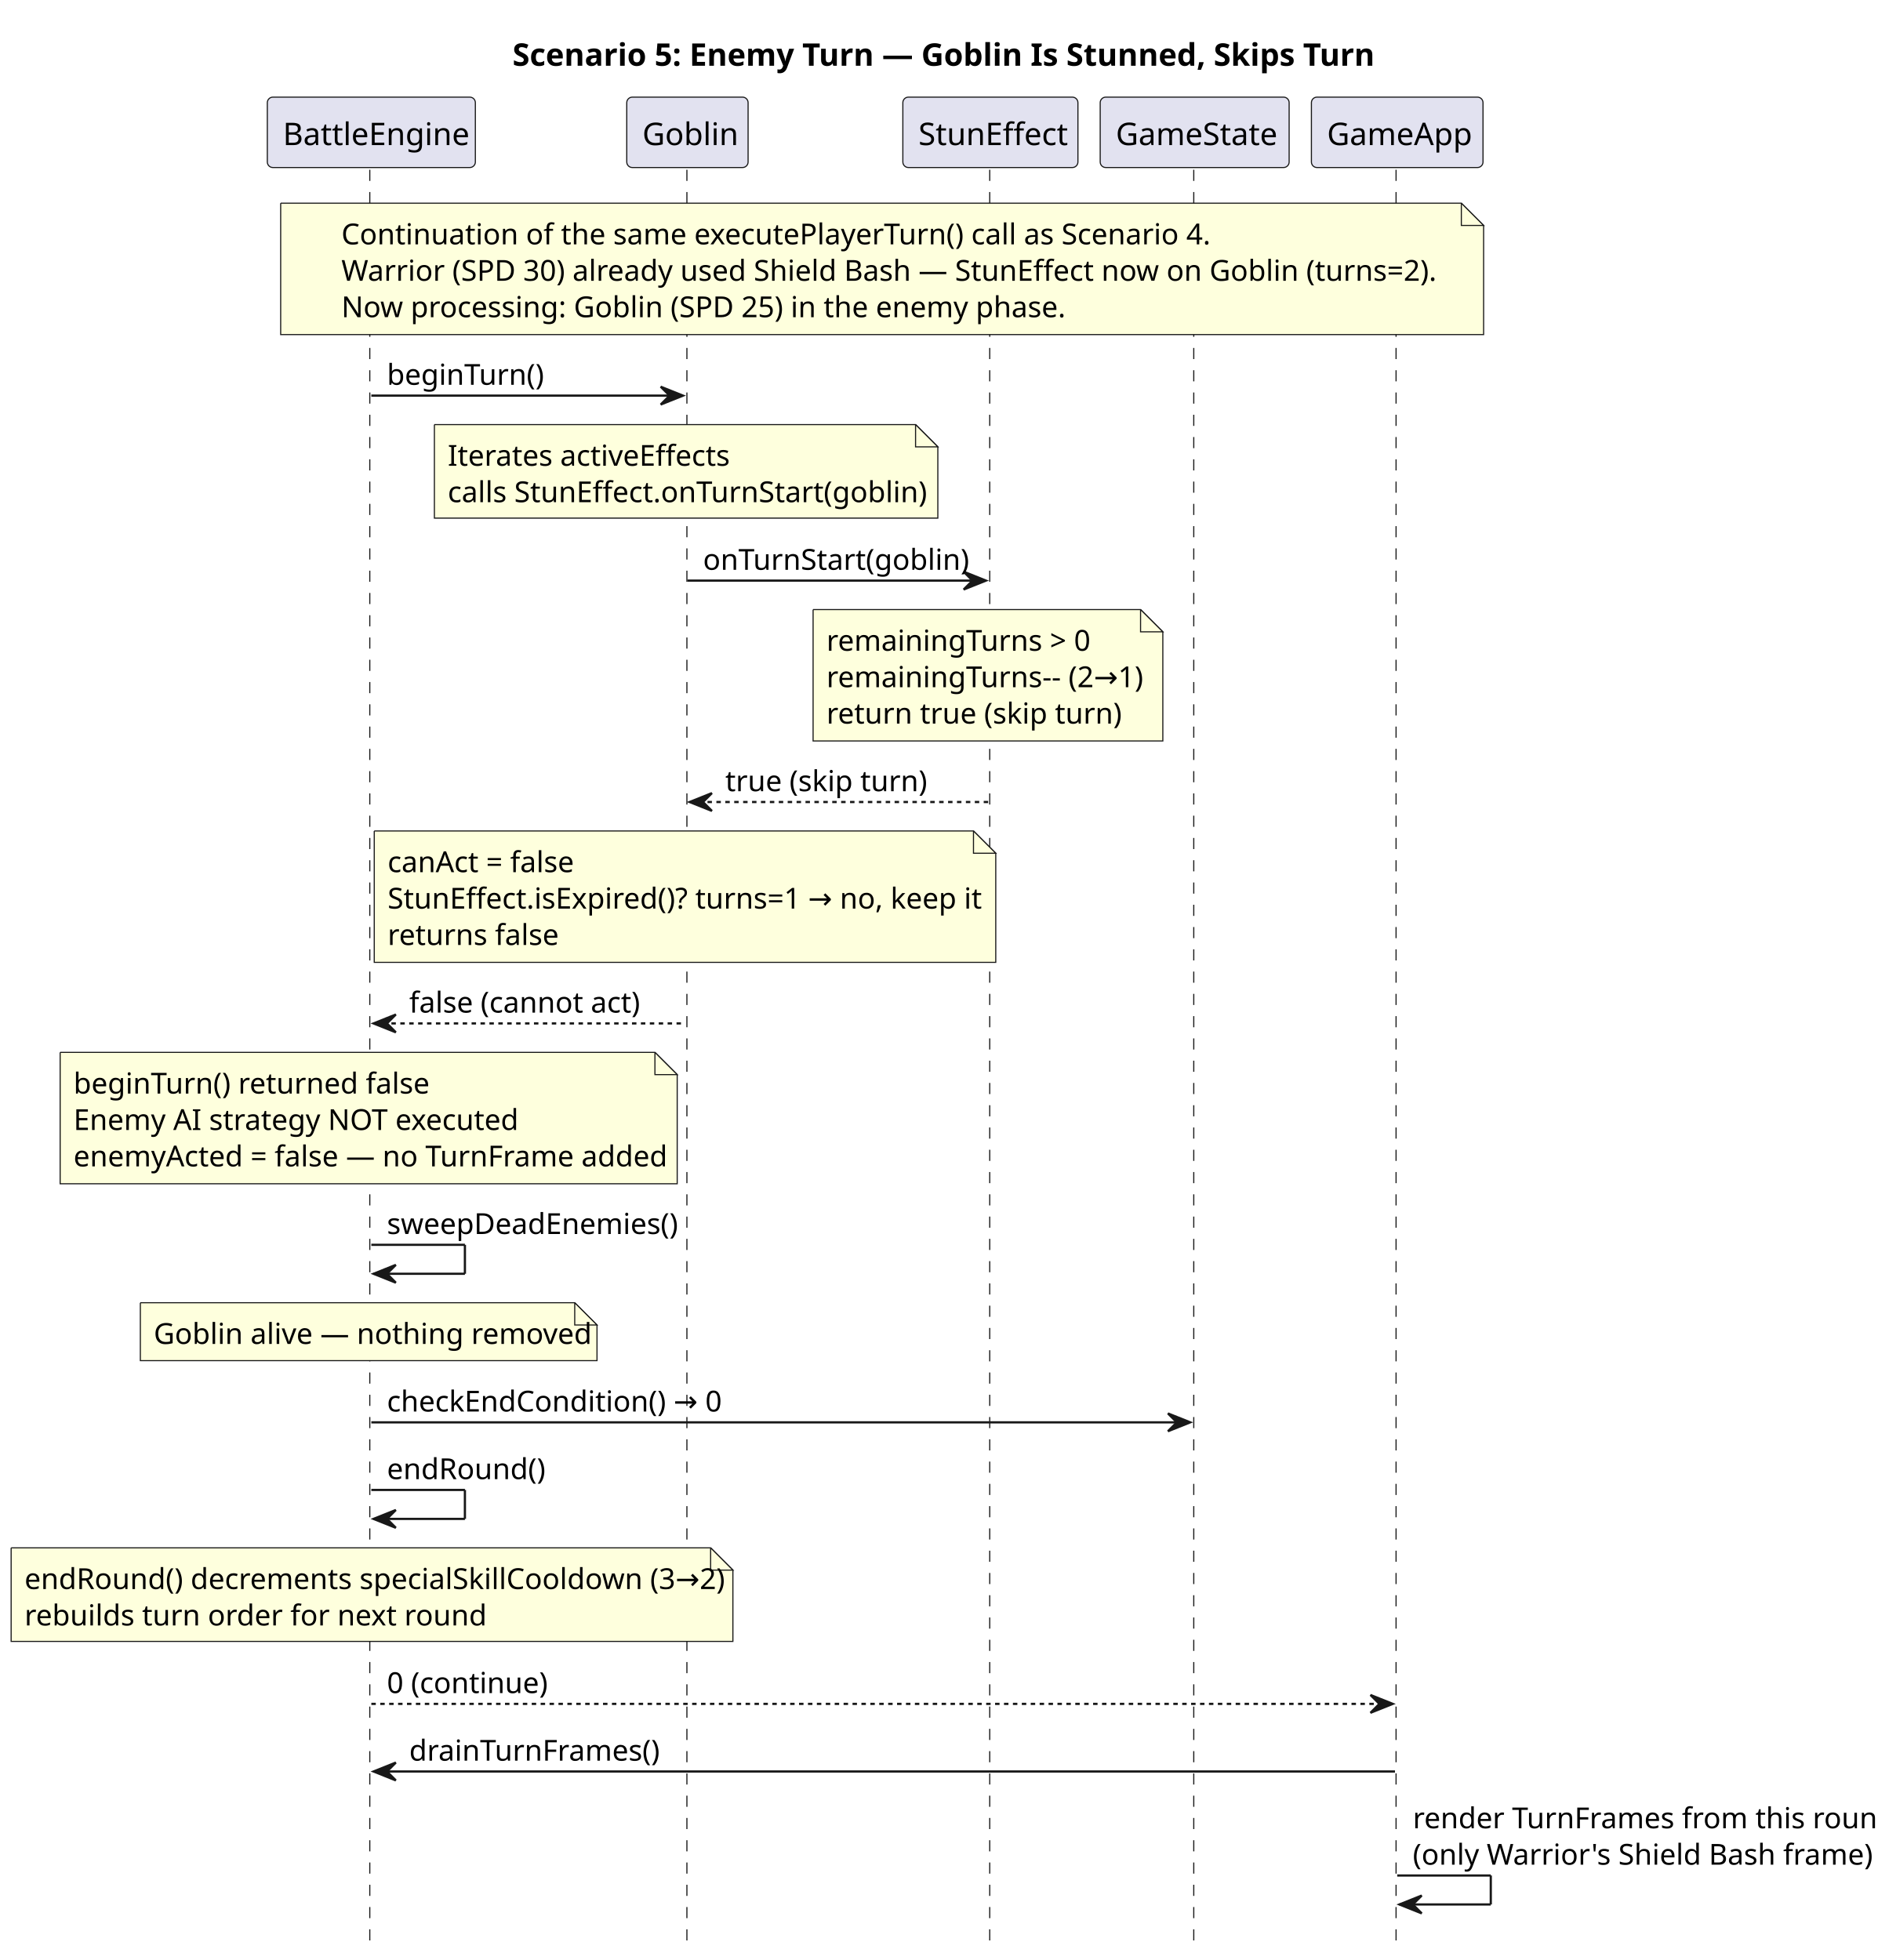
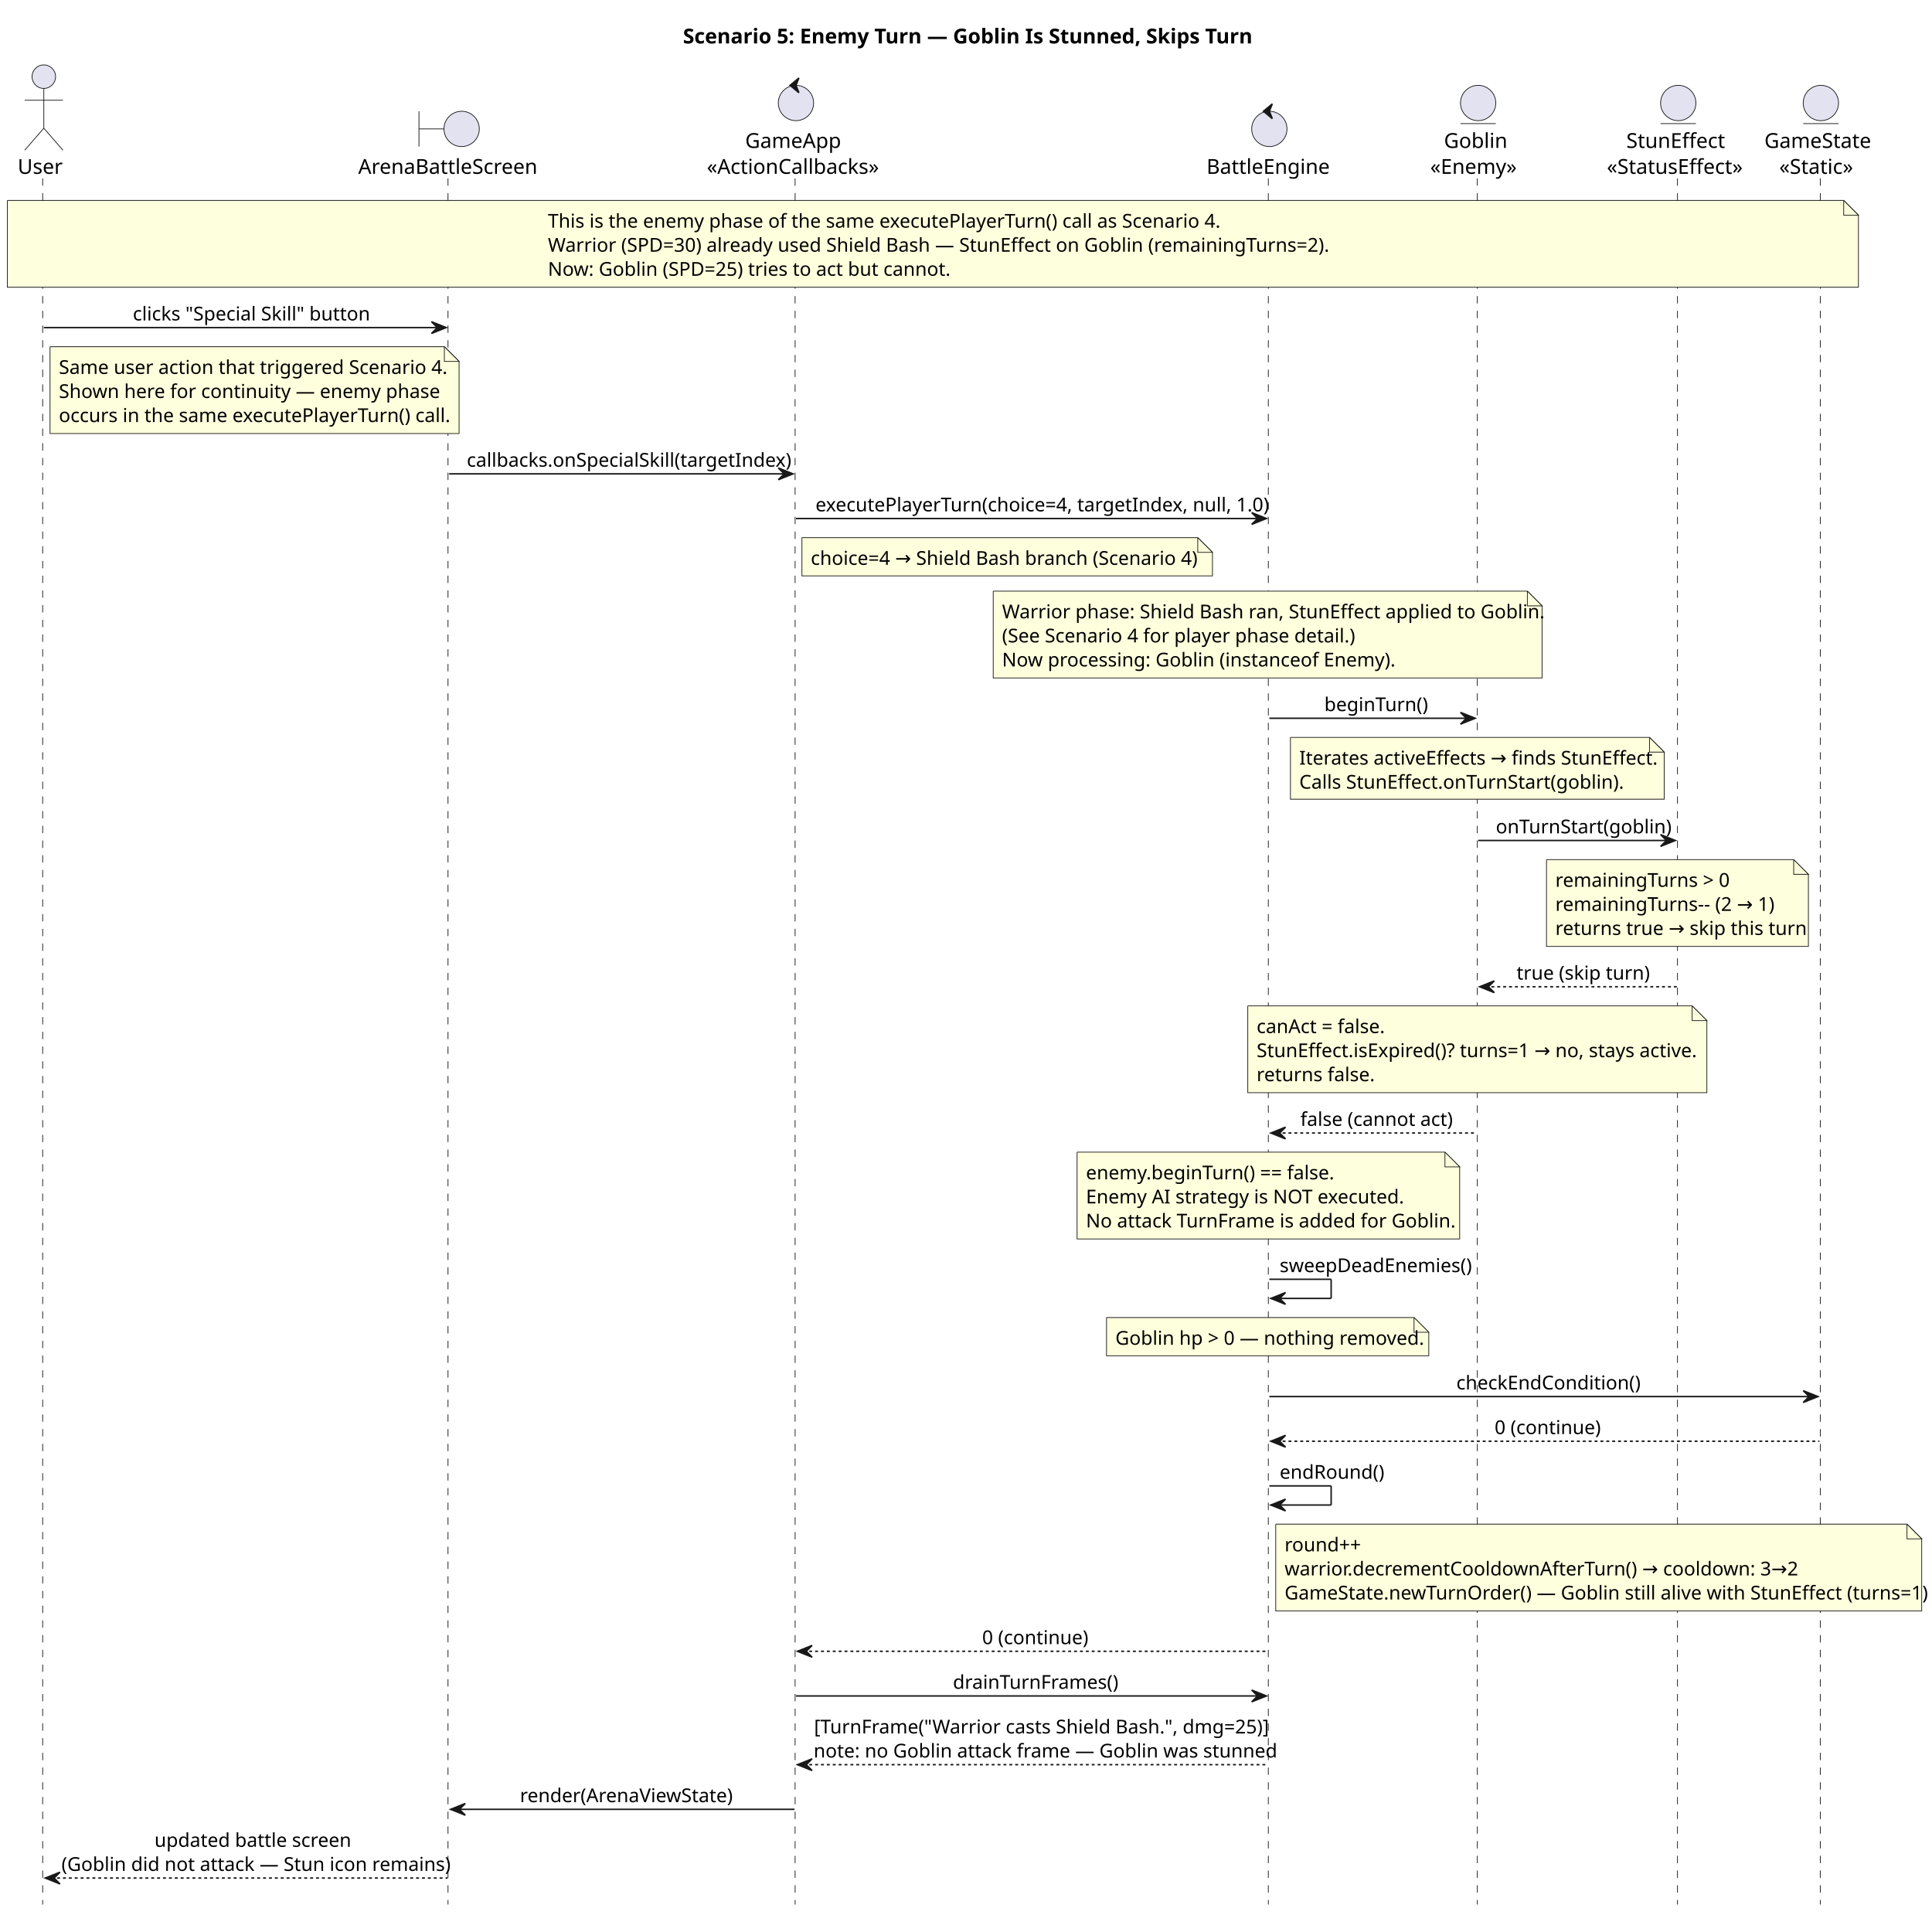
- <svg xmlns="http://www.w3.org/2000/svg" contentStyleType="text/css" height="880px" preserveAspectRatio="none" style="width:843px;height:880px;background:#FFFFFF;" version="1.1" viewBox="0 0 843 880" width="843px" zoomAndPan="magnify">
+ <svg xmlns="http://www.w3.org/2000/svg" contentStyleType="text/css" height="1301px" preserveAspectRatio="none" style="width:1313px;height:1301px;background:#FFFFFF;" version="1.1" viewBox="0 0 1313 1301" width="1313px" zoomAndPan="magnify">
  <defs />
  <g>
-     <text fill="#000000" font-family="sans-serif" font-size="14" font-weight="bold" lengthAdjust="spacing" textLength="382.382" x="230.063" y="29.533">Scenario 5: Enemy Turn — Goblin Is Stunned, Skips Turn</text>
-     <line style="stroke:#181818;stroke-width:0.5;stroke-dasharray:5.0,5.0;" x1="166" x2="166" y1="76.219" y2="873.062" />
-     <line style="stroke:#181818;stroke-width:0.5;stroke-dasharray:5.0,5.0;" x1="308.354" x2="308.354" y1="76.219" y2="873.062" />
-     <line style="stroke:#181818;stroke-width:0.5;stroke-dasharray:5.0,5.0;" x1="444.291" x2="444.291" y1="76.219" y2="873.062" />
-     <line style="stroke:#181818;stroke-width:0.5;stroke-dasharray:5.0,5.0;" x1="535.883" x2="535.883" y1="76.219" y2="873.062" />
-     <line style="stroke:#181818;stroke-width:0.5;stroke-dasharray:5.0,5.0;" x1="626.697" x2="626.697" y1="76.219" y2="873.062" />
-     <rect fill="#E2E2F0" height="31.609" rx="2.5" ry="2.5" style="stroke:#181818;stroke-width:0.5;" width="93.393" x="120" y="43.609" />
-     <text fill="#000000" font-family="sans-serif" font-size="14" lengthAdjust="spacing" textLength="79.393" x="127" y="65.143">BattleEngine</text>
-     <rect fill="#E2E2F0" height="31.609" rx="2.5" ry="2.5" style="stroke:#181818;stroke-width:0.5;" width="54.469" x="281.354" y="43.609" />
-     <text fill="#000000" font-family="sans-serif" font-size="14" lengthAdjust="spacing" textLength="40.469" x="288.354" y="65.143">Goblin</text>
-     <rect fill="#E2E2F0" height="31.609" rx="2.5" ry="2.5" style="stroke:#181818;stroke-width:0.5;" width="78.593" x="405.291" y="43.609" />
-     <text fill="#000000" font-family="sans-serif" font-size="14" lengthAdjust="spacing" textLength="64.593" x="412.291" y="65.143">StunEffect</text>
-     <rect fill="#E2E2F0" height="31.609" rx="2.5" ry="2.5" style="stroke:#181818;stroke-width:0.5;" width="84.814" x="493.883" y="43.609" />
-     <text fill="#000000" font-family="sans-serif" font-size="14" lengthAdjust="spacing" textLength="70.814" x="500.883" y="65.143">GameState</text>
-     <rect fill="#E2E2F0" height="31.609" rx="2.5" ry="2.5" style="stroke:#181818;stroke-width:0.5;" width="77.034" x="588.697" y="43.609" />
-     <text fill="#000000" font-family="sans-serif" font-size="14" lengthAdjust="spacing" textLength="63.034" x="595.697" y="65.143">GameApp</text>
-     <path d="M126,91.219 L126,150.219 L666,150.219 L666,101.219 L656,91.219 L126,91.219 " fill="#FEFFDD" style="stroke:#181818;stroke-width:0.5;" />
-     <path d="M656,91.219 L656,101.219 L666,101.219 L656,91.219 " fill="#FEFFDD" style="stroke:#181818;stroke-width:0.5;" />
-     <text fill="#000000" font-family="sans-serif" font-size="13" lengthAdjust="spacing" textLength="375.75" x="153.241" y="109.714">Continuation of the same executePlayerTurn() call as Scenario 4.</text>
-     <text fill="#000000" font-family="sans-serif" font-size="13" lengthAdjust="spacing" textLength="477.248" x="153.241" y="126.065">Warrior (SPD 30) already used Shield Bash — StunEffect now on Goblin (turns=2).</text>
-     <text fill="#000000" font-family="sans-serif" font-size="13" lengthAdjust="spacing" textLength="315.047" x="153.241" y="142.417">Now processing: Goblin (SPD 25) in the enemy phase.</text>
-     <polygon fill="#181818" points="296.589,173.625,306.589,177.625,296.589,181.625,300.589,177.625" style="stroke:#181818;stroke-width:1;" />
-     <line style="stroke:#181818;stroke-width:1;" x1="166.696" x2="302.589" y1="177.625" y2="177.625" />
-     <text fill="#000000" font-family="sans-serif" font-size="13" lengthAdjust="spacing" textLength="67.196" x="173.696" y="172.769">beginTurn()</text>
-     <path d="M195,190.625 L195,232.625 L421,232.625 L421,200.625 L411,190.625 L195,190.625 " fill="#FEFFDD" style="stroke:#181818;stroke-width:0.5;" />
-     <path d="M411,190.625 L411,200.625 L421,200.625 L411,190.625 " fill="#FEFFDD" style="stroke:#181818;stroke-width:0.5;" />
-     <text fill="#000000" font-family="sans-serif" font-size="13" lengthAdjust="spacing" textLength="120.663" x="201" y="209.12">Iterates activeEffects</text>
-     <text fill="#000000" font-family="sans-serif" font-size="13" lengthAdjust="spacing" textLength="205.207" x="201" y="225.472">calls StunEffect.onTurnStart(goblin)</text>
-     <polygon fill="#181818" points="432.587,256.68,442.587,260.68,432.587,264.68,436.587,260.68" style="stroke:#181818;stroke-width:1;" />
-     <line style="stroke:#181818;stroke-width:1;" x1="308.589" x2="438.587" y1="260.68" y2="260.68" />
-     <text fill="#000000" font-family="sans-serif" font-size="13" lengthAdjust="spacing" textLength="111.998" x="315.589" y="255.823">onTurnStart(goblin)</text>
-     <path d="M365,273.68 L365,332.68 L522,332.68 L522,283.68 L512,273.68 L365,273.68 " fill="#FEFFDD" style="stroke:#181818;stroke-width:0.5;" />
-     <path d="M512,273.68 L512,283.68 L522,283.68 L512,273.68 " fill="#FEFFDD" style="stroke:#181818;stroke-width:0.5;" />
-     <text fill="#000000" font-family="sans-serif" font-size="13" lengthAdjust="spacing" textLength="112.36" x="371" y="292.175">remainingTurns &gt; 0</text>
-     <text fill="#000000" font-family="sans-serif" font-size="13" lengthAdjust="spacing" textLength="136.919" x="371" y="308.526">remainingTurns-- (2→1)</text>
-     <text fill="#000000" font-family="sans-serif" font-size="13" lengthAdjust="spacing" textLength="121.374" x="371" y="324.878">return true (skip turn)</text>
-     <polygon fill="#181818" points="319.589,356.086,309.589,360.086,319.589,364.086,315.589,360.086" style="stroke:#181818;stroke-width:1;" />
-     <line style="stroke:#181818;stroke-width:1;stroke-dasharray:2.0,2.0;" x1="313.589" x2="443.587" y1="360.086" y2="360.086" />
-     <text fill="#000000" font-family="sans-serif" font-size="13" lengthAdjust="spacing" textLength="83.802" x="325.589" y="355.229">true (skip turn)</text>
-     <path d="M168,373.086 L168,432.086 L447,432.086 L447,383.086 L437,373.086 L168,373.086 " fill="#FEFFDD" style="stroke:#181818;stroke-width:0.5;" />
-     <path d="M437,373.086 L437,383.086 L447,383.086 L437,373.086 " fill="#FEFFDD" style="stroke:#181818;stroke-width:0.5;" />
-     <text fill="#000000" font-family="sans-serif" font-size="13" lengthAdjust="spacing" textLength="82.018" x="174" y="391.581">canAct = false</text>
-     <text fill="#000000" font-family="sans-serif" font-size="13" lengthAdjust="spacing" textLength="258.705" x="174" y="407.933">StunEffect.isExpired()? turns=1 → no, keep it</text>
-     <text fill="#000000" font-family="sans-serif" font-size="13" lengthAdjust="spacing" textLength="71.532" x="174" y="424.284">returns false</text>
-     <polygon fill="#181818" points="177.696,455.492,167.696,459.492,177.696,463.492,173.696,459.492" style="stroke:#181818;stroke-width:1;" />
-     <line style="stroke:#181818;stroke-width:1;stroke-dasharray:2.0,2.0;" x1="171.696" x2="307.589" y1="459.492" y2="459.492" />
-     <text fill="#000000" font-family="sans-serif" font-size="13" lengthAdjust="spacing" textLength="99.715" x="183.696" y="454.636">false (cannot act)</text>
-     <path d="M27,472.492 L27,531.492 L304,531.492 L304,482.492 L294,472.492 L27,472.492 " fill="#FEFFDD" style="stroke:#181818;stroke-width:0.5;" />
-     <path d="M294,472.492 L294,482.492 L304,482.492 L294,472.492 " fill="#FEFFDD" style="stroke:#181818;stroke-width:0.5;" />
-     <text fill="#000000" font-family="sans-serif" font-size="13" lengthAdjust="spacing" textLength="150.3" x="33" y="490.987">beginTurn() returned false</text>
-     <text fill="#000000" font-family="sans-serif" font-size="13" lengthAdjust="spacing" textLength="193.635" x="33" y="507.339">Enemy AI strategy NOT executed</text>
-     <text fill="#000000" font-family="sans-serif" font-size="13" lengthAdjust="spacing" textLength="256.883" x="33" y="523.69">enemyActed = false — no TurnFrame added</text>
-     <line style="stroke:#181818;stroke-width:1;" x1="166.696" x2="208.696" y1="558.898" y2="558.898" />
-     <line style="stroke:#181818;stroke-width:1;" x1="208.696" x2="208.696" y1="558.898" y2="571.898" />
-     <line style="stroke:#181818;stroke-width:1;" x1="167.696" x2="208.696" y1="571.898" y2="571.898" />
-     <polygon fill="#181818" points="177.696,567.898,167.696,571.898,177.696,575.898,173.696,571.898" style="stroke:#181818;stroke-width:1;" />
-     <text fill="#000000" font-family="sans-serif" font-size="13" lengthAdjust="spacing" textLength="127.893" x="173.696" y="554.042">sweepDeadEnemies()</text>
-     <path d="M63,584.898 L63,610.898 L268,610.898 L268,594.898 L258,584.898 L63,584.898 " fill="#FEFFDD" style="stroke:#181818;stroke-width:0.5;" />
-     <path d="M258,584.898 L258,594.898 L268,594.898 L258,584.898 " fill="#FEFFDD" style="stroke:#181818;stroke-width:0.5;" />
-     <text fill="#000000" font-family="sans-serif" font-size="13" lengthAdjust="spacing" textLength="184.99" x="69" y="603.394">Goblin alive — nothing removed</text>
-     <polygon fill="#181818" points="524.29,634.602,534.29,638.602,524.29,642.602,528.29,638.602" style="stroke:#181818;stroke-width:1;" />
-     <line style="stroke:#181818;stroke-width:1;" x1="166.696" x2="530.29" y1="638.602" y2="638.602" />
-     <text fill="#000000" font-family="sans-serif" font-size="13" lengthAdjust="spacing" textLength="146.345" x="173.696" y="633.745">checkEndCondition() → 0</text>
-     <line style="stroke:#181818;stroke-width:1;" x1="166.696" x2="208.696" y1="668.953" y2="668.953" />
-     <line style="stroke:#181818;stroke-width:1;" x1="208.696" x2="208.696" y1="668.953" y2="681.953" />
-     <line style="stroke:#181818;stroke-width:1;" x1="167.696" x2="208.696" y1="681.953" y2="681.953" />
-     <polygon fill="#181818" points="177.696,677.953,167.696,681.953,177.696,685.953,173.696,681.953" style="stroke:#181818;stroke-width:1;" />
-     <text fill="#000000" font-family="sans-serif" font-size="13" lengthAdjust="spacing" textLength="68.656" x="173.696" y="664.097">endRound()</text>
-     <path d="M5,694.953 L5,736.953 L329,736.953 L329,704.953 L319,694.953 L5,694.953 " fill="#FEFFDD" style="stroke:#181818;stroke-width:0.5;" />
-     <path d="M319,694.953 L319,704.953 L329,704.953 L319,694.953 " fill="#FEFFDD" style="stroke:#181818;stroke-width:0.5;" />
-     <text fill="#000000" font-family="sans-serif" font-size="13" lengthAdjust="spacing" textLength="303.862" x="11" y="713.448">endRound() decrements specialSkillCooldown (3→2)</text>
-     <text fill="#000000" font-family="sans-serif" font-size="13" lengthAdjust="spacing" textLength="189.325" x="11" y="729.8">rebuilds turn order for next round</text>
-     <polygon fill="#181818" points="615.214,761.008,625.214,765.008,615.214,769.008,619.214,765.008" style="stroke:#181818;stroke-width:1;" />
-     <line style="stroke:#181818;stroke-width:1;stroke-dasharray:2.0,2.0;" x1="166.696" x2="621.214" y1="765.008" y2="765.008" />
-     <text fill="#000000" font-family="sans-serif" font-size="13" lengthAdjust="spacing" textLength="68.65" x="173.696" y="760.151">0 (continue)</text>
-     <polygon fill="#181818" points="177.696,791.359,167.696,795.359,177.696,799.359,173.696,795.359" style="stroke:#181818;stroke-width:1;" />
-     <line style="stroke:#181818;stroke-width:1;" x1="171.696" x2="626.214" y1="795.359" y2="795.359" />
-     <text fill="#000000" font-family="sans-serif" font-size="13" lengthAdjust="spacing" textLength="108.355" x="183.696" y="790.503">drainTurnFrames()</text>
-     <line style="stroke:#181818;stroke-width:1;" x1="627.214" x2="669.214" y1="842.062" y2="842.062" />
-     <line style="stroke:#181818;stroke-width:1;" x1="669.214" x2="669.214" y1="842.062" y2="855.062" />
-     <line style="stroke:#181818;stroke-width:1;" x1="628.214" x2="669.214" y1="855.062" y2="855.062" />
-     <polygon fill="#181818" points="638.214,851.062,628.214,855.062,638.214,859.062,634.214,855.062" style="stroke:#181818;stroke-width:1;" />
-     <text fill="#000000" font-family="sans-serif" font-size="13" lengthAdjust="spacing" textLength="202.293" x="634.214" y="820.855">render TurnFrames from this round</text>
-     <text fill="#000000" font-family="sans-serif" font-size="13" lengthAdjust="spacing" textLength="197.539" x="634.214" y="837.206">(only Warrior's Shield Bash frame)</text>
+     <text fill="#000000" font-family="sans-serif" font-size="14" font-weight="bold" lengthAdjust="spacing" textLength="382.382" x="464.152" y="29.533">Scenario 5: Enemy Turn — Goblin Is Stunned, Skips Turn</text>
+     <line style="stroke:#181818;stroke-width:0.5;stroke-dasharray:5.0,5.0;" x1="29" x2="29" y1="121.219" y2="1294.336" />
+     <line style="stroke:#181818;stroke-width:0.5;stroke-dasharray:5.0,5.0;" x1="304.471" x2="304.471" y1="121.219" y2="1294.336" />
+     <line style="stroke:#181818;stroke-width:0.5;stroke-dasharray:5.0,5.0;" x1="540.356" x2="540.356" y1="121.219" y2="1294.336" />
+     <line style="stroke:#181818;stroke-width:0.5;stroke-dasharray:5.0,5.0;" x1="861.964" x2="861.964" y1="121.219" y2="1294.336" />
+     <line style="stroke:#181818;stroke-width:0.5;stroke-dasharray:5.0,5.0;" x1="1003.981" x2="1003.981" y1="121.219" y2="1294.336" />
+     <line style="stroke:#181818;stroke-width:0.5;stroke-dasharray:5.0,5.0;" x1="1140.023" x2="1140.023" y1="121.219" y2="1294.336" />
+     <line style="stroke:#181818;stroke-width:0.5;stroke-dasharray:5.0,5.0;" x1="1237.078" x2="1237.078" y1="121.219" y2="1294.336" />
+     <text fill="#000000" font-family="sans-serif" font-size="14" lengthAdjust="spacing" textLength="29.559" x="12" y="118.143">User</text>
+     <ellipse cx="29.779" cy="52.109" fill="#E2E2F0" rx="8" ry="8" style="stroke:#181818;stroke-width:0.5;" />
+     <path d="M29.779,60.109 L29.779,87.109 M16.779,68.109 L42.779,68.109 M29.779,87.109 L16.779,102.109 M29.779,87.109 L42.779,102.109 " fill="none" style="stroke:#181818;stroke-width:0.5;" />
+     <text fill="#000000" font-family="sans-serif" font-size="14" lengthAdjust="spacing" textLength="117.517" x="243.471" y="118.143">ArenaBattleScreen</text>
+     <path d="M284.729,75.609 L284.729,99.609 M284.729,87.609 L301.729,87.609 " fill="none" style="stroke:#181818;stroke-width:0.5;" />
+     <ellipse cx="313.729" cy="87.609" fill="#E2E2F0" rx="12" ry="12" style="stroke:#181818;stroke-width:0.5;" />
+     <text fill="#000000" font-family="sans-serif" font-size="14" lengthAdjust="spacing" textLength="63.034" x="506.425" y="100.533">GameApp</text>
+     <text fill="#000000" font-family="sans-serif" font-size="14" lengthAdjust="spacing" textLength="115.172" x="480.356" y="118.143">«ActionCallbacks»</text>
+     <ellipse cx="540.942" cy="70" fill="#E2E2F0" rx="12" ry="12" style="stroke:#181818;stroke-width:0.5;" />
+     <polygon fill="#181818" points="536.942,58,542.942,53,540.942,58,542.942,63,536.942,58" style="stroke:#181818;stroke-width:1;" />
+     <text fill="#000000" font-family="sans-serif" font-size="14" lengthAdjust="spacing" textLength="79.393" x="819.964" y="118.143">BattleEngine</text>
+     <ellipse cx="862.66" cy="87.609" fill="#E2E2F0" rx="12" ry="12" style="stroke:#181818;stroke-width:0.5;" />
+     <polygon fill="#181818" points="858.66,75.609,864.66,70.609,862.66,75.609,864.66,80.609,858.66,75.609" style="stroke:#181818;stroke-width:1;" />
+     <text fill="#000000" font-family="sans-serif" font-size="14" lengthAdjust="spacing" textLength="40.469" x="981.318" y="100.533">Goblin</text>
+     <text fill="#000000" font-family="sans-serif" font-size="14" lengthAdjust="spacing" textLength="59.145" x="971.981" y="118.143">«Enemy»</text>
+     <ellipse cx="1004.553" cy="70" fill="#E2E2F0" rx="12" ry="12" style="stroke:#181818;stroke-width:0.5;" />
+     <line style="stroke:#181818;stroke-width:0.5;" x1="992.553" x2="1016.553" y1="84" y2="84" />
+     <text fill="#000000" font-family="sans-serif" font-size="14" lengthAdjust="spacing" textLength="64.593" x="1105.254" y="100.533">StunEffect</text>
+     <text fill="#000000" font-family="sans-serif" font-size="14" lengthAdjust="spacing" textLength="91.055" x="1092.023" y="118.143">«StatusEffect»</text>
+     <ellipse cx="1140.551" cy="70" fill="#E2E2F0" rx="12" ry="12" style="stroke:#181818;stroke-width:0.5;" />
+     <line style="stroke:#181818;stroke-width:0.5;" x1="1128.551" x2="1152.551" y1="84" y2="84" />
+     <text fill="#000000" font-family="sans-serif" font-size="14" lengthAdjust="spacing" textLength="70.814" x="1199.078" y="100.533">GameState</text>
+     <text fill="#000000" font-family="sans-serif" font-size="14" lengthAdjust="spacing" textLength="50.586" x="1209.192" y="118.143">«Static»</text>
+     <ellipse cx="1237.485" cy="70" fill="#E2E2F0" rx="12" ry="12" style="stroke:#181818;stroke-width:0.5;" />
+     <line style="stroke:#181818;stroke-width:0.5;" x1="1225.485" x2="1249.485" y1="84" y2="84" />
+     <path d="M5,136.219 L5,195.219 L1263,195.219 L1263,146.219 L1253,136.219 L5,136.219 " fill="#FEFFDD" style="stroke:#181818;stroke-width:0.5;" />
+     <path d="M1253,136.219 L1253,146.219 L1263,146.219 L1253,136.219 " fill="#FEFFDD" style="stroke:#181818;stroke-width:0.5;" />
+     <text fill="#000000" font-family="sans-serif" font-size="13" lengthAdjust="spacing" textLength="443.657" x="372.355" y="154.714">This is the enemy phase of the same executePlayerTurn() call as Scenario 4.</text>
+     <text fill="#000000" font-family="sans-serif" font-size="13" lengthAdjust="spacing" textLength="515.182" x="372.355" y="171.065">Warrior (SPD=30) already used Shield Bash — StunEffect on Goblin (remainingTurns=2).</text>
+     <text fill="#000000" font-family="sans-serif" font-size="13" lengthAdjust="spacing" textLength="263.377" x="372.355" y="187.417">Now: Goblin (SPD=25) tries to act but cannot.</text>
+     <polygon fill="#181818" points="293.229,218.625,303.229,222.625,293.229,226.625,297.229,222.625" style="stroke:#181818;stroke-width:1;" />
+     <line style="stroke:#181818;stroke-width:1;" x1="29.779" x2="299.229" y1="222.625" y2="222.625" />
+     <text fill="#000000" font-family="sans-serif" font-size="13" lengthAdjust="spacing" textLength="154.458" x="90.275" y="217.769">clicks "Special Skill" button</text>
+     <path d="M34,235.625 L34,294.625 L312,294.625 L312,245.625 L302,235.625 L34,235.625 " fill="#FEFFDD" style="stroke:#181818;stroke-width:0.5;" />
+     <path d="M302,235.625 L302,245.625 L312,245.625 L302,235.625 " fill="#FEFFDD" style="stroke:#181818;stroke-width:0.5;" />
+     <text fill="#000000" font-family="sans-serif" font-size="13" lengthAdjust="spacing" textLength="250.751" x="40" y="254.12">Same user action that triggered Scenario 4.</text>
+     <text fill="#000000" font-family="sans-serif" font-size="13" lengthAdjust="spacing" textLength="244.969" x="40" y="270.472">Shown here for continuity — enemy phase</text>
+     <text fill="#000000" font-family="sans-serif" font-size="13" lengthAdjust="spacing" textLength="257.213" x="40" y="286.823">occurs in the same executePlayerTurn() call.</text>
+     <polygon fill="#181818" points="528.942,318.031,538.942,322.031,528.942,326.031,532.942,322.031" style="stroke:#181818;stroke-width:1;" />
+     <line style="stroke:#181818;stroke-width:1;" x1="305.229" x2="534.942" y1="322.031" y2="322.031" />
+     <text fill="#000000" font-family="sans-serif" font-size="13" lengthAdjust="spacing" textLength="211.713" x="317.229" y="317.175">callbacks.onSpecialSkill(targetIndex)</text>
+     <polygon fill="#181818" points="850.66,348.383,860.66,352.383,850.66,356.383,854.66,352.383" style="stroke:#181818;stroke-width:1;" />
+     <line style="stroke:#181818;stroke-width:1;" x1="540.942" x2="856.66" y1="352.383" y2="352.383" />
+     <text fill="#000000" font-family="sans-serif" font-size="13" lengthAdjust="spacing" textLength="295.191" x="554.206" y="347.526">executePlayerTurn(choice=4, targetIndex, null, 1.0)</text>
+     <path d="M545,365.383 L545,391.383 L824,391.383 L824,375.383 L814,365.383 L545,365.383 " fill="#FEFFDD" style="stroke:#181818;stroke-width:0.5;" />
+     <path d="M814,365.383 L814,375.383 L824,375.383 L814,365.383 " fill="#FEFFDD" style="stroke:#181818;stroke-width:0.5;" />
+     <text fill="#000000" font-family="sans-serif" font-size="13" lengthAdjust="spacing" textLength="258" x="551" y="383.878">choice=4 → Shield Bash branch (Scenario 4)</text>
+     <path d="M675,401.734 L675,460.734 L1048,460.734 L1048,411.734 L1038,401.734 L675,401.734 " fill="#FEFFDD" style="stroke:#181818;stroke-width:0.5;" />
+     <path d="M1038,401.734 L1038,411.734 L1048,411.734 L1038,401.734 " fill="#FEFFDD" style="stroke:#181818;stroke-width:0.5;" />
+     <text fill="#000000" font-family="sans-serif" font-size="13" lengthAdjust="spacing" textLength="352.638" x="681" y="420.229">Warrior phase: Shield Bash ran, StunEffect applied to Goblin.</text>
+     <text fill="#000000" font-family="sans-serif" font-size="13" lengthAdjust="spacing" textLength="232.686" x="681" y="436.581">(See Scenario 4 for player phase detail.)</text>
+     <text fill="#000000" font-family="sans-serif" font-size="13" lengthAdjust="spacing" textLength="256.502" x="681" y="452.933">Now processing: Goblin (instanceof Enemy).</text>
+     <polygon fill="#181818" points="992.553,484.141,1002.553,488.141,992.553,492.141,996.553,488.141" style="stroke:#181818;stroke-width:1;" />
+     <line style="stroke:#181818;stroke-width:1;" x1="862.66" x2="998.553" y1="488.141" y2="488.141" />
+     <text fill="#000000" font-family="sans-serif" font-size="13" lengthAdjust="spacing" textLength="67.196" x="900.008" y="483.284">beginTurn()</text>
+     <path d="M877,501.141 L877,543.141 L1131,543.141 L1131,511.141 L1121,501.141 L877,501.141 " fill="#FEFFDD" style="stroke:#181818;stroke-width:0.5;" />
+     <path d="M1121,501.141 L1121,511.141 L1131,511.141 L1121,501.141 " fill="#FEFFDD" style="stroke:#181818;stroke-width:0.5;" />
+     <text fill="#000000" font-family="sans-serif" font-size="13" lengthAdjust="spacing" textLength="233.765" x="883" y="519.636">Iterates activeEffects → finds StunEffect.</text>
+     <text fill="#000000" font-family="sans-serif" font-size="13" lengthAdjust="spacing" textLength="211.707" x="883" y="535.987">Calls StunEffect.onTurnStart(goblin).</text>
+     <polygon fill="#181818" points="1128.551,567.195,1138.551,571.195,1128.551,575.195,1132.551,571.195" style="stroke:#181818;stroke-width:1;" />
+     <line style="stroke:#181818;stroke-width:1;" x1="1004.553" x2="1134.551" y1="571.195" y2="571.195" />
+     <text fill="#000000" font-family="sans-serif" font-size="13" lengthAdjust="spacing" textLength="111.998" x="1016.553" y="566.339">onTurnStart(goblin)</text>
+     <path d="M1051,584.195 L1051,643.195 L1229,643.195 L1229,594.195 L1219,584.195 L1051,584.195 " fill="#FEFFDD" style="stroke:#181818;stroke-width:0.5;" />
+     <path d="M1219,584.195 L1219,594.195 L1229,594.195 L1219,584.195 " fill="#FEFFDD" style="stroke:#181818;stroke-width:0.5;" />
+     <text fill="#000000" font-family="sans-serif" font-size="13" lengthAdjust="spacing" textLength="112.36" x="1057" y="602.69">remainingTurns &gt; 0</text>
+     <text fill="#000000" font-family="sans-serif" font-size="13" lengthAdjust="spacing" textLength="144.143" x="1057" y="619.042">remainingTurns-- (2 → 1)</text>
+     <text fill="#000000" font-family="sans-serif" font-size="13" lengthAdjust="spacing" textLength="157.885" x="1057" y="635.394">returns true → skip this turn</text>
+     <polygon fill="#181818" points="1015.553,666.602,1005.553,670.602,1015.553,674.602,1011.553,670.602" style="stroke:#181818;stroke-width:1;" />
+     <line style="stroke:#181818;stroke-width:1;stroke-dasharray:2.0,2.0;" x1="1009.553" x2="1139.551" y1="670.602" y2="670.602" />
+     <text fill="#000000" font-family="sans-serif" font-size="13" lengthAdjust="spacing" textLength="83.802" x="1030.651" y="665.745">true (skip turn)</text>
+     <path d="M848,683.602 L848,742.602 L1160,742.602 L1160,693.602 L1150,683.602 L848,683.602 " fill="#FEFFDD" style="stroke:#181818;stroke-width:0.5;" />
+     <path d="M1150,683.602 L1150,693.602 L1160,693.602 L1150,683.602 " fill="#FEFFDD" style="stroke:#181818;stroke-width:0.5;" />
+     <text fill="#000000" font-family="sans-serif" font-size="13" lengthAdjust="spacing" textLength="85.63" x="854" y="702.097">canAct = false.</text>
+     <text fill="#000000" font-family="sans-serif" font-size="13" lengthAdjust="spacing" textLength="291.929" x="854" y="718.448">StunEffect.isExpired()? turns=1 → no, stays active.</text>
+     <text fill="#000000" font-family="sans-serif" font-size="13" lengthAdjust="spacing" textLength="75.144" x="854" y="734.8">returns false.</text>
+     <polygon fill="#181818" points="873.66,766.008,863.66,770.008,873.66,774.008,869.66,770.008" style="stroke:#181818;stroke-width:1;" />
+     <line style="stroke:#181818;stroke-width:1;stroke-dasharray:2.0,2.0;" x1="867.66" x2="1003.553" y1="770.008" y2="770.008" />
+     <text fill="#000000" font-family="sans-serif" font-size="13" lengthAdjust="spacing" textLength="99.715" x="883.749" y="765.151">false (cannot act)</text>
+     <path d="M732,783.008 L732,842.008 L992,842.008 L992,793.008 L982,783.008 L732,783.008 " fill="#FEFFDD" style="stroke:#181818;stroke-width:0.5;" />
+     <path d="M982,783.008 L982,793.008 L992,793.008 L982,783.008 " fill="#FEFFDD" style="stroke:#181818;stroke-width:0.5;" />
+     <text fill="#000000" font-family="sans-serif" font-size="13" lengthAdjust="spacing" textLength="163.306" x="738" y="801.503">enemy.beginTurn() == false.</text>
+     <text fill="#000000" font-family="sans-serif" font-size="13" lengthAdjust="spacing" textLength="210.247" x="738" y="817.855">Enemy AI strategy is NOT executed.</text>
+     <text fill="#000000" font-family="sans-serif" font-size="13" lengthAdjust="spacing" textLength="239.161" x="738" y="834.206">No attack TurnFrame is added for Goblin.</text>
+     <line style="stroke:#181818;stroke-width:1;" x1="862.66" x2="904.66" y1="869.414" y2="869.414" />
+     <line style="stroke:#181818;stroke-width:1;" x1="904.66" x2="904.66" y1="869.414" y2="882.414" />
+     <line style="stroke:#181818;stroke-width:1;" x1="863.66" x2="904.66" y1="882.414" y2="882.414" />
+     <polygon fill="#181818" points="873.66,878.414,863.66,882.414,873.66,886.414,869.66,882.414" style="stroke:#181818;stroke-width:1;" />
+     <text fill="#000000" font-family="sans-serif" font-size="13" lengthAdjust="spacing" textLength="127.893" x="869.66" y="864.558">sweepDeadEnemies()</text>
+     <path d="M752,895.414 L752,921.414 L971,921.414 L971,905.414 L961,895.414 L752,895.414 " fill="#FEFFDD" style="stroke:#181818;stroke-width:0.5;" />
+     <path d="M961,895.414 L961,905.414 L971,905.414 L961,895.414 " fill="#FEFFDD" style="stroke:#181818;stroke-width:0.5;" />
+     <text fill="#000000" font-family="sans-serif" font-size="13" lengthAdjust="spacing" textLength="198.371" x="758" y="913.909">Goblin hp &gt; 0 — nothing removed.</text>
+     <polygon fill="#181818" points="1225.485,945.117,1235.485,949.117,1225.485,953.117,1229.485,949.117" style="stroke:#181818;stroke-width:1;" />
+     <line style="stroke:#181818;stroke-width:1;" x1="862.66" x2="1231.485" y1="949.117" y2="949.117" />
+     <text fill="#000000" font-family="sans-serif" font-size="13" lengthAdjust="spacing" textLength="120.675" x="989.735" y="944.261">checkEndCondition()</text>
+     <polygon fill="#181818" points="873.66,975.469,863.66,979.469,873.66,983.469,869.66,979.469" style="stroke:#181818;stroke-width:1;" />
+     <line style="stroke:#181818;stroke-width:1;stroke-dasharray:2.0,2.0;" x1="867.66" x2="1236.485" y1="979.469" y2="979.469" />
+     <text fill="#000000" font-family="sans-serif" font-size="13" lengthAdjust="spacing" textLength="68.65" x="1015.748" y="974.612">0 (continue)</text>
+     <line style="stroke:#181818;stroke-width:1;" x1="862.66" x2="904.66" y1="1009.82" y2="1009.82" />
+     <line style="stroke:#181818;stroke-width:1;" x1="904.66" x2="904.66" y1="1009.82" y2="1022.82" />
+     <line style="stroke:#181818;stroke-width:1;" x1="863.66" x2="904.66" y1="1022.82" y2="1022.82" />
+     <polygon fill="#181818" points="873.66,1018.82,863.66,1022.82,873.66,1026.82,869.66,1022.82" style="stroke:#181818;stroke-width:1;" />
+     <text fill="#000000" font-family="sans-serif" font-size="13" lengthAdjust="spacing" textLength="68.656" x="869.66" y="1004.964">endRound()</text>
+     <path d="M867,1035.82 L867,1094.82 L1306,1094.82 L1306,1045.82 L1296,1035.82 L867,1035.82 " fill="#FEFFDD" style="stroke:#181818;stroke-width:0.5;" />
+     <path d="M1296,1035.82 L1296,1045.82 L1306,1045.82 L1296,1035.82 " fill="#FEFFDD" style="stroke:#181818;stroke-width:0.5;" />
+     <text fill="#000000" font-family="sans-serif" font-size="13" lengthAdjust="spacing" textLength="48.433" x="873" y="1054.315">round++</text>
+     <text fill="#000000" font-family="sans-serif" font-size="13" lengthAdjust="spacing" textLength="331.678" x="873" y="1070.667">warrior.decrementCooldownAfterTurn() → cooldown: 3→2</text>
+     <text fill="#000000" font-family="sans-serif" font-size="13" lengthAdjust="spacing" textLength="418.685" x="873" y="1087.019">GameState.newTurnOrder() — Goblin still alive with StunEffect (turns=1)</text>
+     <polygon fill="#181818" points="551.942,1118.227,541.942,1122.227,551.942,1126.227,547.942,1122.227" style="stroke:#181818;stroke-width:1;" />
+     <line style="stroke:#181818;stroke-width:1;stroke-dasharray:2.0,2.0;" x1="545.942" x2="861.66" y1="1122.227" y2="1122.227" />
+     <text fill="#000000" font-family="sans-serif" font-size="13" lengthAdjust="spacing" textLength="68.65" x="667.476" y="1117.37">0 (continue)</text>
+     <polygon fill="#181818" points="850.66,1148.578,860.66,1152.578,850.66,1156.578,854.66,1152.578" style="stroke:#181818;stroke-width:1;" />
+     <line style="stroke:#181818;stroke-width:1;" x1="540.942" x2="856.66" y1="1152.578" y2="1152.578" />
+     <text fill="#000000" font-family="sans-serif" font-size="13" lengthAdjust="spacing" textLength="108.355" x="647.624" y="1147.722">drainTurnFrames()</text>
+     <polygon fill="#181818" points="551.942,1195.281,541.942,1199.281,551.942,1203.281,547.942,1199.281" style="stroke:#181818;stroke-width:1;" />
+     <line style="stroke:#181818;stroke-width:1;stroke-dasharray:2.0,2.0;" x1="545.942" x2="861.66" y1="1199.281" y2="1199.281" />
+     <text fill="#000000" font-family="sans-serif" font-size="13" lengthAdjust="spacing" textLength="297.127" x="553.237" y="1178.073">[TurnFrame("Warrior casts Shield Bash.", dmg=25)]</text>
+     <text fill="#000000" font-family="sans-serif" font-size="13" lengthAdjust="spacing" textLength="297.718" x="552.942" y="1194.425">note: no Goblin attack frame — Goblin was stunned</text>
+     <polygon fill="#181818" points="316.229,1225.633,306.229,1229.633,316.229,1233.633,312.229,1229.633" style="stroke:#181818;stroke-width:1;" />
+     <line style="stroke:#181818;stroke-width:1;" x1="310.229" x2="539.942" y1="1229.633" y2="1229.633" />
+     <text fill="#000000" font-family="sans-serif" font-size="13" lengthAdjust="spacing" textLength="139.458" x="353.357" y="1224.776">render(ArenaViewState)</text>
+     <polygon fill="#181818" points="40.779,1272.336,30.779,1276.336,40.779,1280.336,36.779,1276.336" style="stroke:#181818;stroke-width:1;" />
+     <line style="stroke:#181818;stroke-width:1;stroke-dasharray:2.0,2.0;" x1="34.779" x2="304.229" y1="1276.336" y2="1276.336" />
+     <text fill="#000000" font-family="sans-serif" font-size="13" lengthAdjust="spacing" textLength="125.036" x="104.986" y="1255.128">updated battle screen</text>
+     <text fill="#000000" font-family="sans-serif" font-size="13" lengthAdjust="spacing" textLength="251.45" x="41.779" y="1271.479">(Goblin did not attack — Stun icon remains)</text>
  </g>
</svg>
